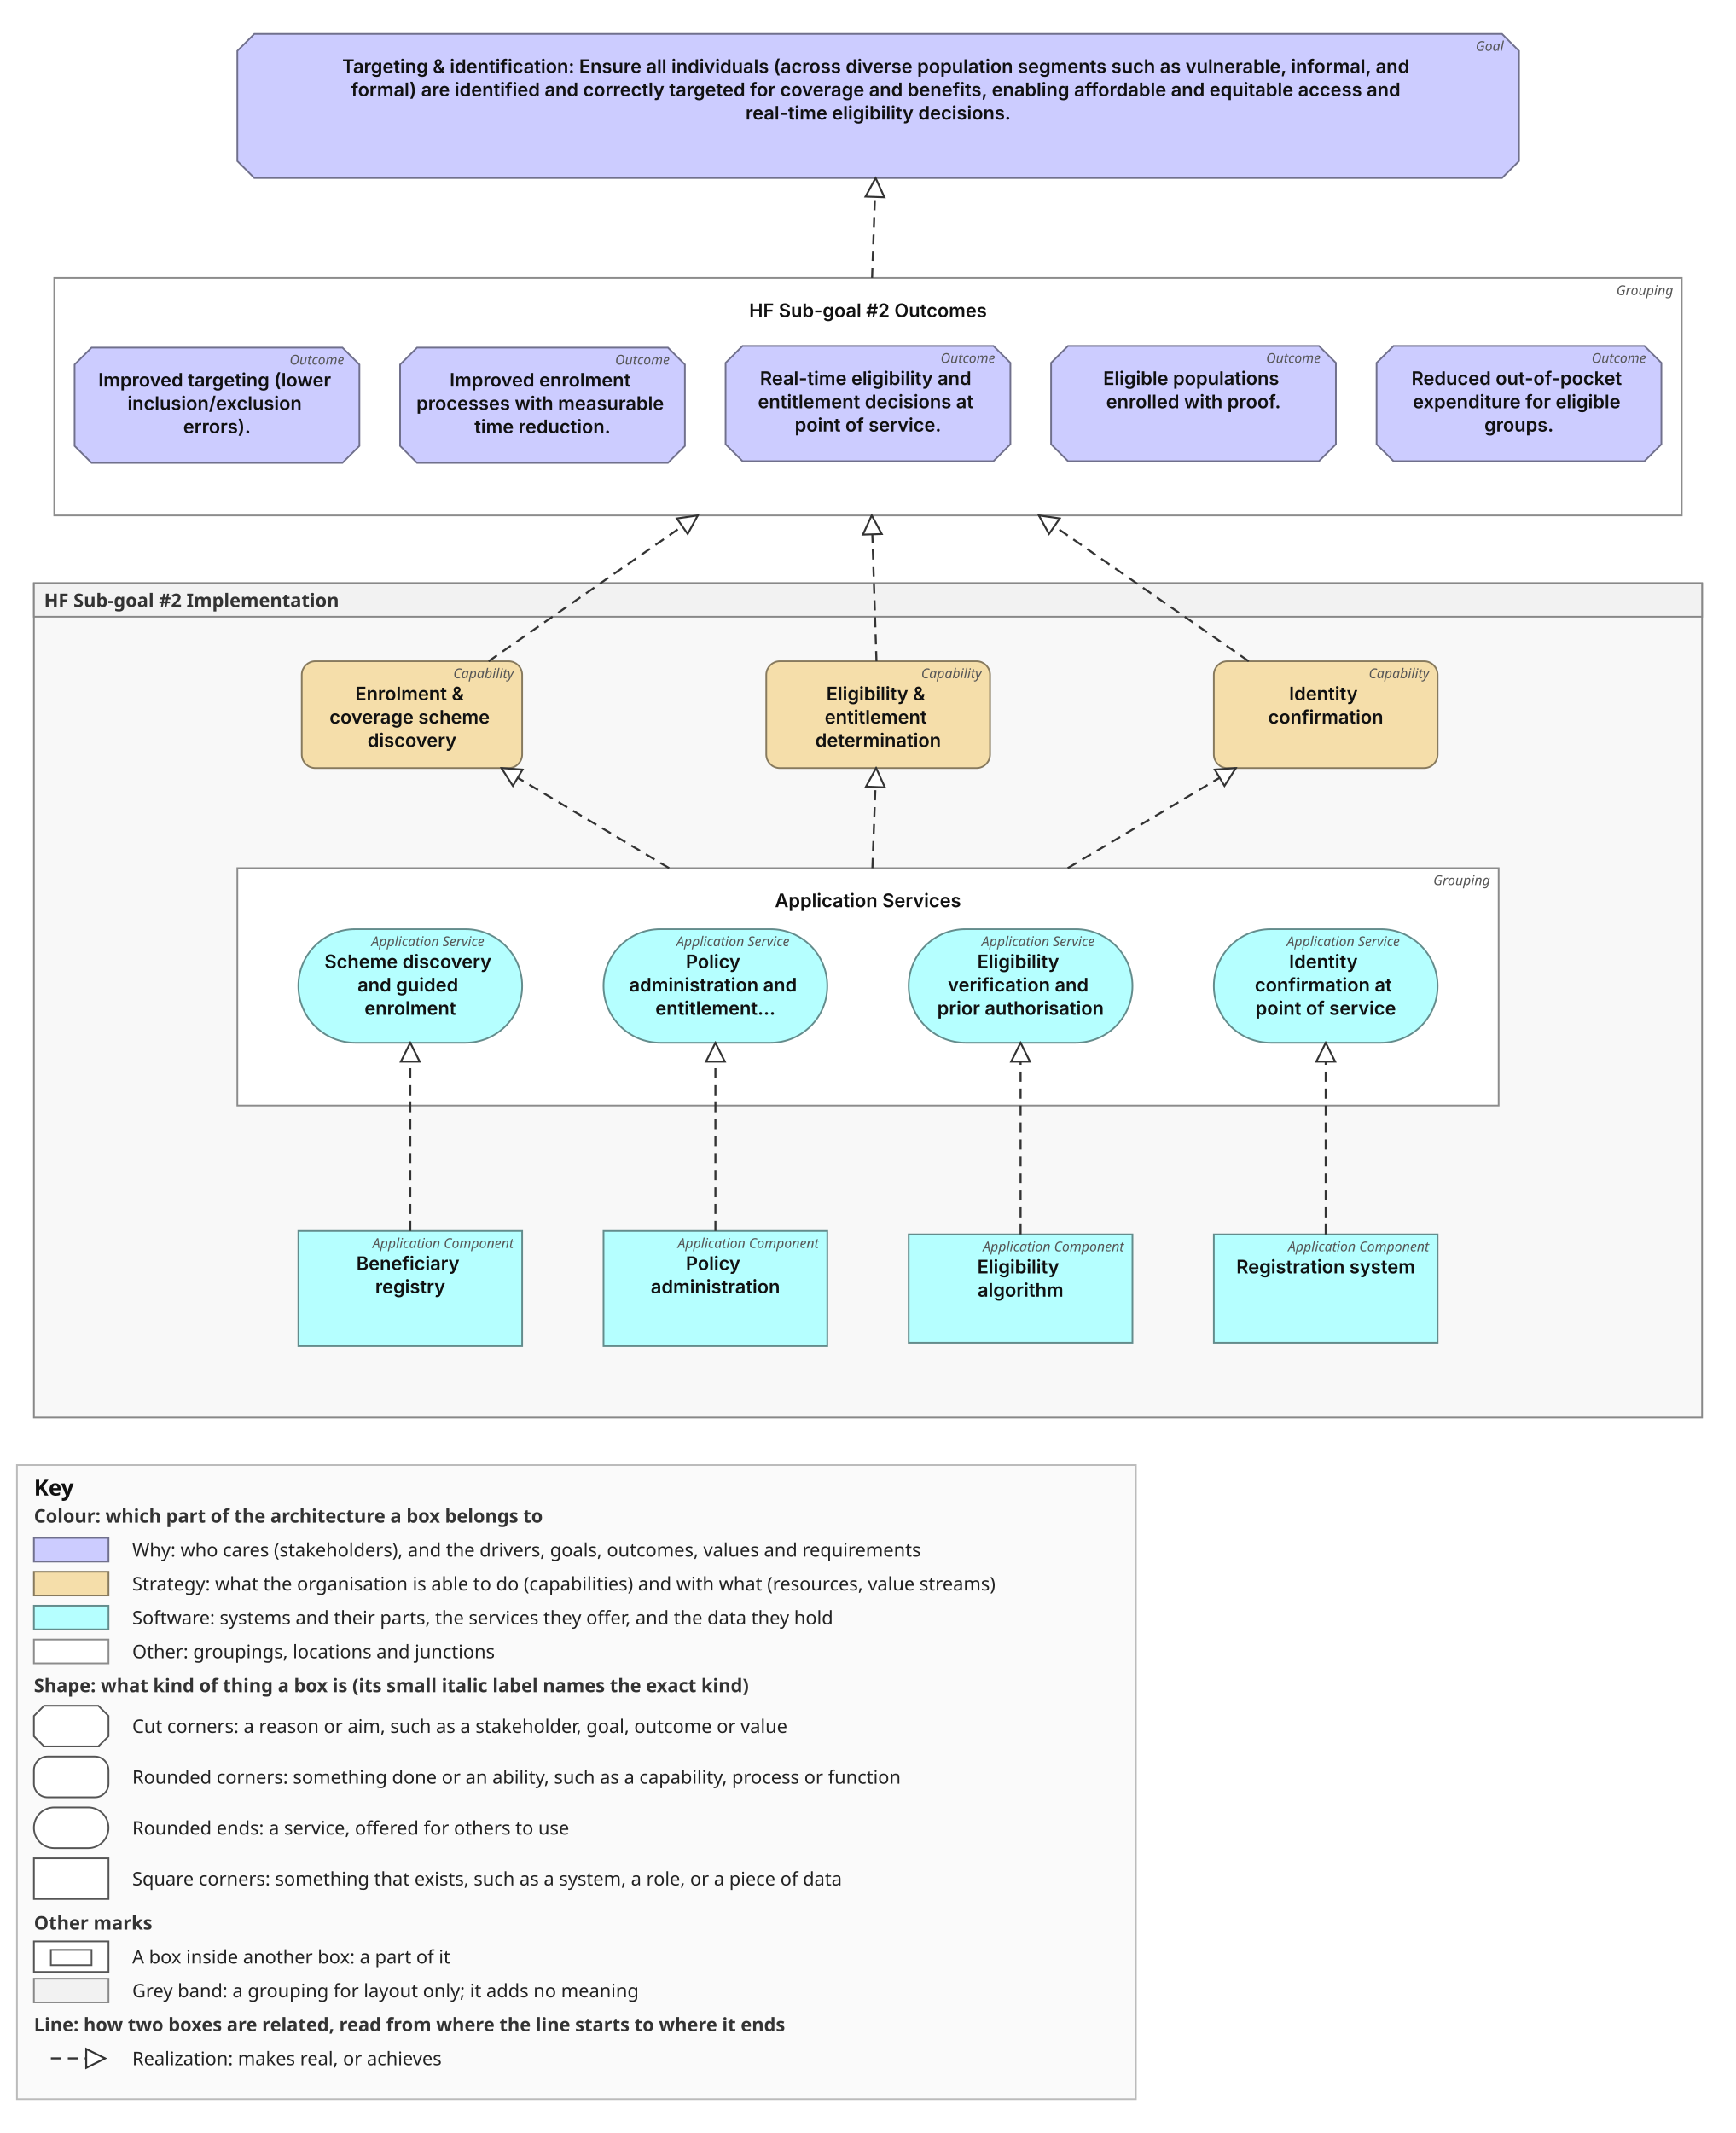
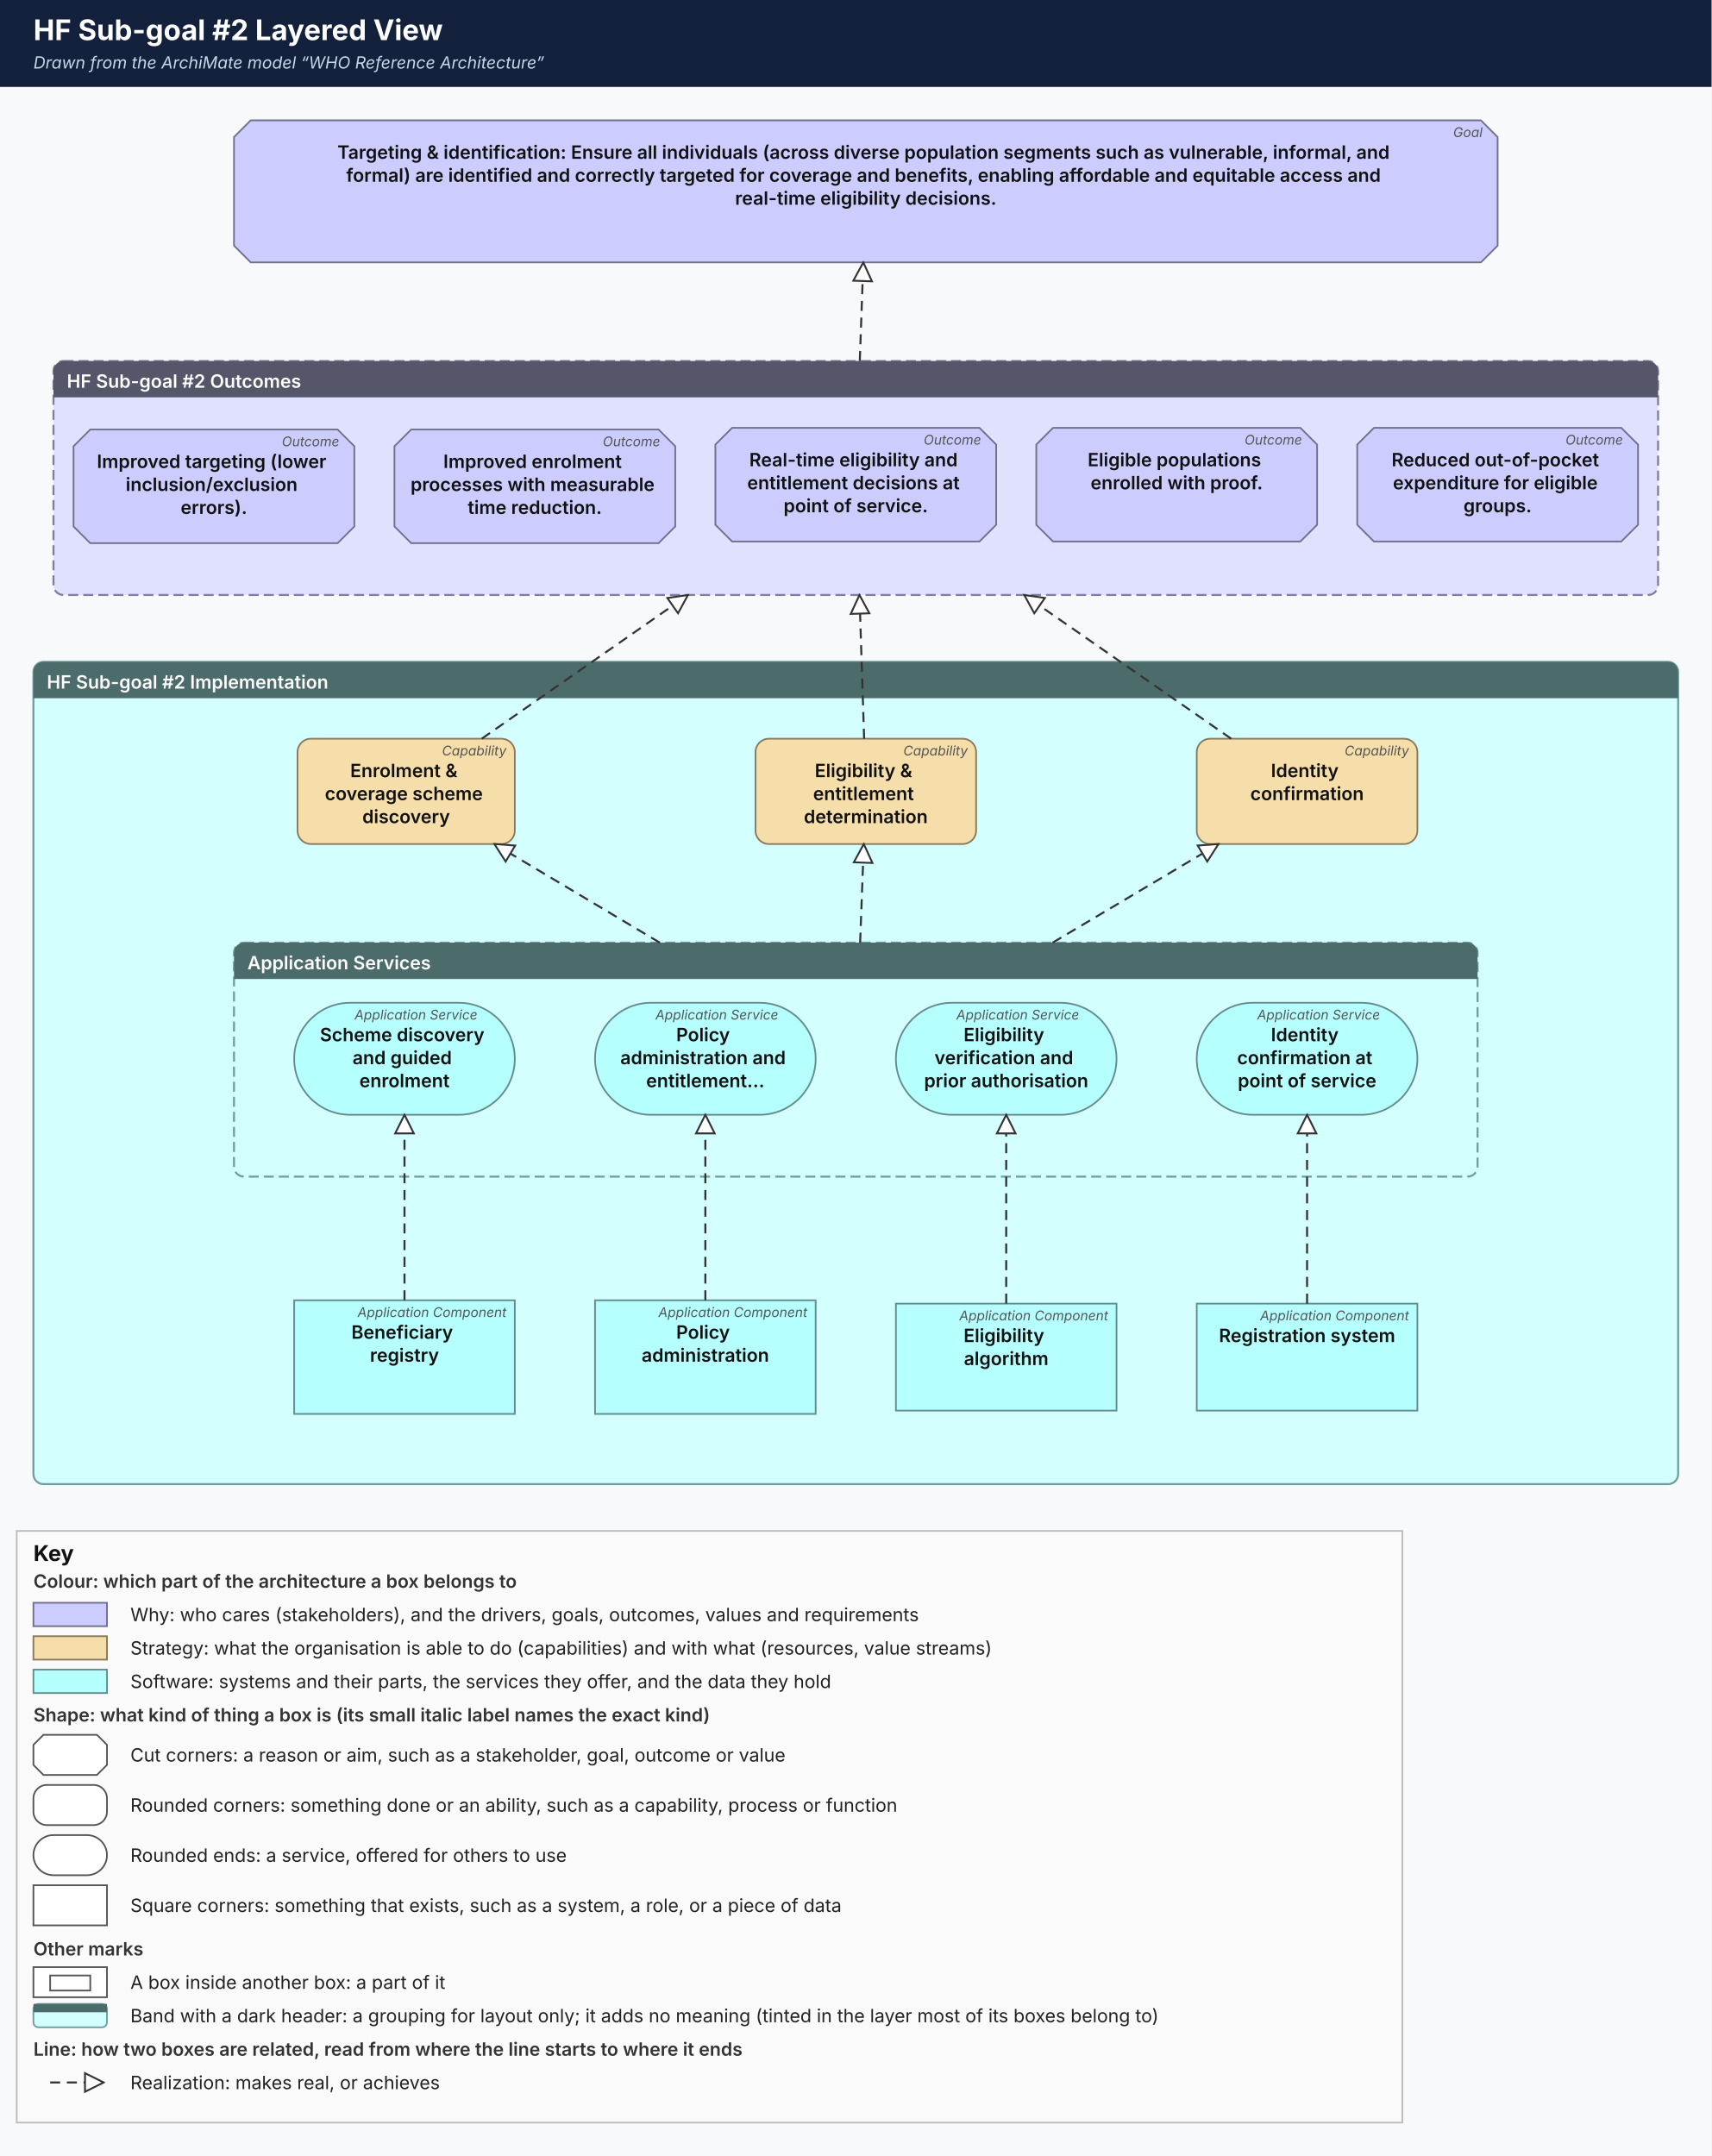
- <svg xmlns="http://www.w3.org/2000/svg" viewBox="28 28 1024 1258" width="1024" height="1258" role="img" aria-labelledby="av-title">
+ <svg xmlns="http://www.w3.org/2000/svg" viewBox="28 -24 1024 1290" width="1024" height="1290" role="img" aria-labelledby="av-title">
  <style>
- .av-name{font:600 11px system-ui,-apple-system,"Segoe UI",sans-serif;fill:#111}
- .av-type{font:italic 8px system-ui,sans-serif;fill:#555}
- .av-group{font:600 11px system-ui,sans-serif;fill:#333}
- .av-note{font:10px system-ui,sans-serif;fill:#222}
- .av-key{font:11px system-ui,sans-serif;fill:#222}
- .av-keyh{font:600 11px system-ui,sans-serif;fill:#333}
- .av-keyt{font:700 13px system-ui,sans-serif;fill:#111}
- .av-rel{font:9px system-ui,sans-serif;fill:#333;paint-order:stroke;stroke:#fff;stroke-width:3px}
+ .av-name{font:600 11px Inter, "Segoe UI", system-ui, -apple-system, Helvetica, Arial, sans-serif;fill:#111}
+ .av-type{font:italic 8px Inter, "Segoe UI", system-ui, -apple-system, Helvetica, Arial, sans-serif;fill:#555}
+ .av-group{font:600 11px Inter, "Segoe UI", system-ui, -apple-system, Helvetica, Arial, sans-serif;fill:#333}
+ .av-note{font:10px Inter, "Segoe UI", system-ui, -apple-system, Helvetica, Arial, sans-serif;fill:#222}
+ .av-key{font:11px Inter, "Segoe UI", system-ui, -apple-system, Helvetica, Arial, sans-serif;fill:#222}
+ .av-keyh{font:600 11px Inter, "Segoe UI", system-ui, -apple-system, Helvetica, Arial, sans-serif;fill:#333}
+ .av-keyt{font:700 13px Inter, "Segoe UI", system-ui, -apple-system, Helvetica, Arial, sans-serif;fill:#111}
+ .av-rel{font:9px Inter, "Segoe UI", system-ui, -apple-system, Helvetica, Arial, sans-serif;fill:#333;paint-order:stroke;stroke:#fff;stroke-width:3px}
a:hover rect,a:hover polygon,a:focus rect,a:focus polygon{stroke:#06c;stroke-width:2.5}
</style>
  <defs>
    <marker id="arrow-open" viewBox="0 0 12 12" refX="11" refY="6" markerWidth="11" markerHeight="11" orient="auto-start-reverse" markerUnits="userSpaceOnUse">
      <path d="M1 1 L11 6 L1 11" fill="none" stroke="#333" stroke-width="1.3" />
    </marker>
    <marker id="arrow-filled" viewBox="0 0 12 12" refX="11" refY="6" markerWidth="11" markerHeight="11" orient="auto-start-reverse" markerUnits="userSpaceOnUse">
      <path d="M1 1 L11 6 L1 11 Z" fill="#333" />
    </marker>
    <marker id="arrow-small" viewBox="0 0 10 10" refX="9" refY="5" markerWidth="8" markerHeight="8" orient="auto-start-reverse" markerUnits="userSpaceOnUse">
      <path d="M1 1 L9 5 L1 9" fill="none" stroke="#333" stroke-width="1.2" />
    </marker>
    <marker id="triangle-hollow" viewBox="0 0 14 14" refX="13" refY="7" markerWidth="13" markerHeight="13" orient="auto-start-reverse" markerUnits="userSpaceOnUse">
      <path d="M1 1 L13 7 L1 13 Z" fill="#fff" stroke="#333" stroke-width="1.2" />
    </marker>
    <marker id="diamond-filled" viewBox="0 0 16 10" refX="1" refY="5" markerWidth="16" markerHeight="10" orient="auto-start-reverse" markerUnits="userSpaceOnUse">
      <path d="M1 5 L8 1 L15 5 L8 9 Z" fill="#333" />
    </marker>
    <marker id="diamond-hollow" viewBox="0 0 16 10" refX="1" refY="5" markerWidth="16" markerHeight="10" orient="auto-start-reverse" markerUnits="userSpaceOnUse">
      <path d="M1 5 L8 1 L15 5 L8 9 Z" fill="#fff" stroke="#333" stroke-width="1.2" />
    </marker>
    <marker id="dot" viewBox="0 0 8 8" refX="4" refY="4" markerWidth="7" markerHeight="7" orient="auto" markerUnits="userSpaceOnUse">
      <circle cx="4" cy="4" r="3.2" fill="#333" />
    </marker>
    <pattern id="missing" width="8" height="8" patternUnits="userSpaceOnUse" patternTransform="rotate(45)">
      <rect width="8" height="8" fill="#fff" />
      <line x1="0" y1="0" x2="0" y2="8" stroke="#d33" stroke-width="2" />
    </pattern>
  </defs>
-   <rect x="28" y="28" width="1024" height="1258" fill="#fff" />
+   <rect x="28" y="-24" width="1024" height="1290" fill="#f8f9fb" />
+   <rect x="28" y="-24" width="1024" height="52" fill="#14213d" />
+   <text x="48" y="0" style="font:700 17px Inter, &quot;Segoe UI&quot;, system-ui, -apple-system, Helvetica, Arial, sans-serif;fill:#fff">HF Sub-goal #2 Layered View</text>
+   <text x="48" y="17" style="font:italic 10px Inter, &quot;Segoe UI&quot;, system-ui, -apple-system, Helvetica, Arial, sans-serif;fill:#c9d6e6">Drawn from the ArchiMate model “WHO Reference Architecture”</text>
  <a href="../../../en/dpi-h-ra/archimate/0.2.0-draft.2/elements/targeting-identification-ensure-all-individuals-across/" target="_top">
    <polygon points="178,48 914,48 924,58 924,123 914,133 178,133 168,123 168,58" fill="#ccccff" stroke="#70708c" stroke-width="1" />
    <text class="av-type" x="915" y="58" text-anchor="end">Goal</text>
    <text class="av-name" x="546" y="71" text-anchor="middle">
      <tspan x="546" dy="0">Targeting &amp; identification: Ensure all individuals (across diverse population segments such as vulnerable, informal, and</tspan>
      <tspan x="546" dy="13.75">formal) are identified and correctly targeted for coverage and benefits, enabling affordable and equitable access and</tspan>
      <tspan x="546" dy="13.75">real-time eligibility decisions.</tspan>
    </text>
  </a>
  <a href="../../../en/dpi-h-ra/archimate/0.2.0-draft.2/elements/hf-sub-goal-2-outcomes/" target="_top">
-     <rect x="60" y="192" width="960" height="140" fill="#ffffff" stroke="#8c8c8c" stroke-width="1" />
-     <text class="av-type" x="1015" y="202" text-anchor="end">Grouping</text>
-     <text class="av-name" x="540" y="215" text-anchor="middle">
-       <tspan x="540" dy="0">HF Sub-goal #2 Outcomes</tspan>
-     </text>
+     <rect x="60" y="192" width="960" height="140" rx="6" fill="#e0e0ff" stroke="#7e7e9e" stroke-width="1.2" stroke-dasharray="6 3" />
+     <path d="M60 198 a6 6 0 0 1 6 -6 h948 a6 6 0 0 1 6 6 v15.75 h-960 z" fill="#56566b" />
+     <text class="av-group" x="68" y="208" style="fill:#fff">HF Sub-goal #2 Outcomes</text>
  </a>
  <a href="../../../en/dpi-h-ra/archimate/0.2.0-draft.2/elements/improved-targeting-lower-inclusion-exclusion-errors/" target="_top">
    <polygon points="82,233 230,233 240,243 240,291 230,301 82,301 72,291 72,243" fill="#ccccff" stroke="#70708c" stroke-width="1" />
    <text class="av-type" x="231" y="243" text-anchor="end">Outcome</text>
    <text class="av-name" x="156" y="256" text-anchor="middle">
      <tspan x="156" dy="0">Improved targeting (lower</tspan>
      <tspan x="156" dy="13.75">inclusion/exclusion</tspan>
      <tspan x="156" dy="13.75">errors).</tspan>
    </text>
  </a>
  <a href="../../../en/dpi-h-ra/archimate/0.2.0-draft.2/elements/improved-enrolment-processes-with-measurable-time-reduction/" target="_top">
    <polygon points="274,233 422,233 432,243 432,291 422,301 274,301 264,291 264,243" fill="#ccccff" stroke="#70708c" stroke-width="1" />
    <text class="av-type" x="423" y="243" text-anchor="end">Outcome</text>
    <text class="av-name" x="348" y="256" text-anchor="middle">
      <tspan x="348" dy="0">Improved enrolment</tspan>
      <tspan x="348" dy="13.75">processes with measurable</tspan>
      <tspan x="348" dy="13.75">time reduction.</tspan>
    </text>
  </a>
  <a href="../../../en/dpi-h-ra/archimate/0.2.0-draft.2/elements/real-time-eligibility-and-entitlement-decisions-at-point-of/" target="_top">
    <polygon points="466,232 614,232 624,242 624,290 614,300 466,300 456,290 456,242" fill="#ccccff" stroke="#70708c" stroke-width="1" />
    <text class="av-type" x="615" y="242" text-anchor="end">Outcome</text>
    <text class="av-name" x="540" y="255" text-anchor="middle">
      <tspan x="540" dy="0">Real-time eligibility and</tspan>
      <tspan x="540" dy="13.75">entitlement decisions at</tspan>
      <tspan x="540" dy="13.75">point of service.</tspan>
    </text>
  </a>
  <a href="../../../en/dpi-h-ra/archimate/0.2.0-draft.2/elements/eligible-populations-enrolled-with-proof/" target="_top">
    <polygon points="658,232 806,232 816,242 816,290 806,300 658,300 648,290 648,242" fill="#ccccff" stroke="#70708c" stroke-width="1" />
    <text class="av-type" x="807" y="242" text-anchor="end">Outcome</text>
    <text class="av-name" x="732" y="255" text-anchor="middle">
      <tspan x="732" dy="0">Eligible populations</tspan>
      <tspan x="732" dy="13.75">enrolled with proof.</tspan>
    </text>
  </a>
  <a href="../../../en/dpi-h-ra/archimate/0.2.0-draft.2/elements/reduced-out-of-pocket-expenditure-for-eligible-groups/" target="_top">
    <polygon points="850,232 998,232 1008,242 1008,290 998,300 850,300 840,290 840,242" fill="#ccccff" stroke="#70708c" stroke-width="1" />
    <text class="av-type" x="999" y="242" text-anchor="end">Outcome</text>
    <text class="av-name" x="924" y="255" text-anchor="middle">
      <tspan x="924" dy="0">Reduced out-of-pocket</tspan>
      <tspan x="924" dy="13.75">expenditure for eligible</tspan>
      <tspan x="924" dy="13.75">groups.</tspan>
    </text>
  </a>
  <g class="av-g">
-     <rect x="48" y="372" width="984" height="492" fill="#f2f2f2" fill-opacity=".55" stroke="#888" />
-     <rect x="48" y="372" width="984" height="19.75" fill="#f2f2f2" stroke="#888" />
-     <text class="av-group" x="54" y="386">HF Sub-goal #2 Implementation</text>
+     <rect x="48" y="372" width="984" height="492" rx="6" fill="#d3ffff" stroke="#709e9e" stroke-width="1.2" />
+     <path d="M48 378 a6 6 0 0 1 6 -6 h972 a6 6 0 0 1 6 6 v15.75 h-984 z" fill="#4c6b6b" />
+     <text class="av-group" x="56" y="388" style="fill:#fff">HF Sub-goal #2 Implementation</text>
  </g>
  <a href="../../../en/dpi-h-ra/archimate/0.2.0-draft.2/elements/enrolment-coverage-scheme-discovery/" target="_top">
    <rect x="206" y="418" width="130" height="63" rx="8" fill="#f5deaa" stroke="#877a5e" stroke-width="1" />
    <text class="av-type" x="331" y="428" text-anchor="end">Capability</text>
    <text class="av-name" x="271" y="441" text-anchor="middle">
      <tspan x="271" dy="0">Enrolment &amp;</tspan>
      <tspan x="271" dy="13.75">coverage scheme</tspan>
      <tspan x="271" dy="13.75">discovery</tspan>
    </text>
  </a>
  <a href="../../../en/dpi-h-ra/archimate/0.2.0-draft.2/elements/eligibility-entitlement-determination/" target="_top">
    <rect x="480" y="418" width="132" height="63" rx="8" fill="#f5deaa" stroke="#877a5e" stroke-width="1" />
    <text class="av-type" x="607" y="428" text-anchor="end">Capability</text>
    <text class="av-name" x="546" y="441" text-anchor="middle">
      <tspan x="546" dy="0">Eligibility &amp;</tspan>
      <tspan x="546" dy="13.75">entitlement</tspan>
      <tspan x="546" dy="13.75">determination</tspan>
    </text>
  </a>
  <a href="../../../en/dpi-h-ra/archimate/0.2.0-draft.2/elements/identity-confirmation/" target="_top">
    <rect x="744" y="418" width="132" height="63" rx="8" fill="#f5deaa" stroke="#877a5e" stroke-width="1" />
    <text class="av-type" x="871" y="428" text-anchor="end">Capability</text>
    <text class="av-name" x="810" y="441" text-anchor="middle">
      <tspan x="810" dy="0">Identity</tspan>
      <tspan x="810" dy="13.75">confirmation</tspan>
    </text>
  </a>
  <a href="../../../en/dpi-h-ra/archimate/0.2.0-draft.2/elements/application-services-7589/" target="_top">
-     <rect x="168" y="540" width="744" height="140" fill="#ffffff" stroke="#8c8c8c" stroke-width="1" />
-     <text class="av-type" x="907" y="550" text-anchor="end">Grouping</text>
-     <text class="av-name" x="540" y="563" text-anchor="middle">
-       <tspan x="540" dy="0">Application Services</tspan>
-     </text>
+     <rect x="168" y="540" width="744" height="140" rx="6" fill="#d3ffff" stroke="#709e9e" stroke-width="1.2" stroke-dasharray="6 3" />
+     <path d="M168 546 a6 6 0 0 1 6 -6 h732 a6 6 0 0 1 6 6 v15.75 h-744 z" fill="#4c6b6b" />
+     <text class="av-group" x="176" y="556" style="fill:#fff">Application Services</text>
  </a>
  <a href="../../../en/dpi-h-ra/archimate/0.2.0-draft.2/elements/scheme-discovery-and-guided-enrolment/" target="_top">
    <rect x="204" y="576" width="132" height="67" rx="33.5" fill="#b5ffff" stroke="#648c8c" stroke-width="1" />
    <text class="av-type" x="313.667" y="586" text-anchor="end">Application Service</text>
    <text class="av-name" x="270" y="599" text-anchor="middle">
      <tspan x="270" dy="0">Scheme discovery</tspan>
      <tspan x="270" dy="13.75">and guided</tspan>
      <tspan x="270" dy="13.75">enrolment</tspan>
    </text>
  </a>
  <a href="../../../en/dpi-h-ra/archimate/0.2.0-draft.2/elements/policy-administration-and-entitlement-management/" target="_top">
    <rect x="384" y="576" width="132" height="67" rx="33.5" fill="#b5ffff" stroke="#648c8c" stroke-width="1" />
    <text class="av-type" x="493.667" y="586" text-anchor="end">Application Service</text>
    <text class="av-name" x="450" y="599" text-anchor="middle">
      <tspan x="450" dy="0">Policy</tspan>
      <tspan x="450" dy="13.75">administration and</tspan>
      <tspan x="450" dy="13.75">entitlement…</tspan>
    </text>
  </a>
  <a href="../../../en/dpi-h-ra/archimate/0.2.0-draft.2/elements/eligibility-verification-and-prior-authorisation/" target="_top">
    <rect x="564" y="576" width="132" height="67" rx="33.5" fill="#b5ffff" stroke="#648c8c" stroke-width="1" />
    <text class="av-type" x="673.667" y="586" text-anchor="end">Application Service</text>
    <text class="av-name" x="630" y="599" text-anchor="middle">
      <tspan x="630" dy="0">Eligibility</tspan>
      <tspan x="630" dy="13.75">verification and</tspan>
      <tspan x="630" dy="13.75">prior authorisation</tspan>
    </text>
  </a>
  <a href="../../../en/dpi-h-ra/archimate/0.2.0-draft.2/elements/identity-confirmation-at-point-of-service/" target="_top">
    <rect x="744" y="576" width="132" height="67" rx="33.5" fill="#b5ffff" stroke="#648c8c" stroke-width="1" />
    <text class="av-type" x="853.667" y="586" text-anchor="end">Application Service</text>
    <text class="av-name" x="810" y="599" text-anchor="middle">
      <tspan x="810" dy="0">Identity</tspan>
      <tspan x="810" dy="13.75">confirmation at</tspan>
      <tspan x="810" dy="13.75">point of service</tspan>
    </text>
  </a>
  <a href="../../../en/dpi-h-ra/archimate/0.2.0-draft.2/elements/beneficiary-registry/" target="_top">
    <rect x="204" y="754" width="132" height="68" fill="#b5ffff" stroke="#648c8c" stroke-width="1" />
    <text class="av-type" x="331" y="764" text-anchor="end">Application Component</text>
    <text class="av-name" x="270" y="777" text-anchor="middle">
      <tspan x="270" dy="0">Beneficiary</tspan>
      <tspan x="270" dy="13.75">registry</tspan>
    </text>
  </a>
  <a href="../../../en/dpi-h-ra/archimate/0.2.0-draft.2/elements/policy-administration/" target="_top">
    <rect x="384" y="754" width="132" height="68" fill="#b5ffff" stroke="#648c8c" stroke-width="1" />
    <text class="av-type" x="511" y="764" text-anchor="end">Application Component</text>
    <text class="av-name" x="450" y="777" text-anchor="middle">
      <tspan x="450" dy="0">Policy</tspan>
      <tspan x="450" dy="13.75">administration</tspan>
    </text>
  </a>
  <a href="../../../en/dpi-h-ra/archimate/0.2.0-draft.2/elements/registration-system/" target="_top">
    <rect x="744" y="756" width="132" height="64" fill="#b5ffff" stroke="#648c8c" stroke-width="1" />
    <text class="av-type" x="871" y="766" text-anchor="end">Application Component</text>
    <text class="av-name" x="810" y="779" text-anchor="middle">
      <tspan x="810" dy="0">Registration system</tspan>
    </text>
  </a>
  <a href="../../../en/dpi-h-ra/archimate/0.2.0-draft.2/elements/eligibility-algorithm/" target="_top">
    <rect x="564" y="756" width="132" height="64" fill="#b5ffff" stroke="#648c8c" stroke-width="1" />
    <text class="av-type" x="691" y="766" text-anchor="end">Application Component</text>
    <text class="av-name" x="630" y="779" text-anchor="middle">
      <tspan x="630" dy="0">Eligibility</tspan>
      <tspan x="630" dy="13.75">algorithm</tspan>
    </text>
  </a>
  <a href="../../../en/dpi-h-ra/archimate/0.2.0-draft.2/relationships/id-5fe55ca4d3c841f39bb782653e0b37a4/" target="_top">
    <path d="M542.4 192 L544.5 133" fill="none" stroke="#333" stroke-width="1.2" stroke-dasharray="6 4" marker-end="url(#triangle-hollow)" />
    <path d="M542.4 192 L544.5 133" fill="none" stroke="transparent" stroke-width="8" />
  </a>
  <a href="../../../en/dpi-h-ra/archimate/0.2.0-draft.2/relationships/id-2b285b9b89b34dabb72fa7b6aa31adc3/" target="_top">
    <path d="M316.2 418 L439.6 332" fill="none" stroke="#333" stroke-width="1.2" stroke-dasharray="6 4" marker-end="url(#triangle-hollow)" />
    <path d="M316.2 418 L439.6 332" fill="none" stroke="transparent" stroke-width="8" />
  </a>
  <a href="../../../en/dpi-h-ra/archimate/0.2.0-draft.2/relationships/id-7114bf9b8070425f849fc56b9efdff88/" target="_top">
    <path d="M545 418 L542.2 332" fill="none" stroke="#333" stroke-width="1.2" stroke-dasharray="6 4" marker-end="url(#triangle-hollow)" />
    <path d="M545 418 L542.2 332" fill="none" stroke="transparent" stroke-width="8" />
  </a>
  <a href="../../../en/dpi-h-ra/archimate/0.2.0-draft.2/relationships/id-38ab80f2b920468a9a0fb9476f814a32/" target="_top">
    <path d="M764.6 418 L640.8 332" fill="none" stroke="#333" stroke-width="1.2" stroke-dasharray="6 4" marker-end="url(#triangle-hollow)" />
    <path d="M764.6 418 L640.8 332" fill="none" stroke="transparent" stroke-width="8" />
  </a>
  <a href="../../../en/dpi-h-ra/archimate/0.2.0-draft.2/relationships/id-794b5564286743419261ab3c64f9ecc2/" target="_top">
    <path d="M422.7 540 L323.8 481" fill="none" stroke="#333" stroke-width="1.2" stroke-dasharray="6 4" marker-end="url(#triangle-hollow)" />
    <path d="M422.7 540 L323.8 481" fill="none" stroke="transparent" stroke-width="8" />
  </a>
  <a href="../../../en/dpi-h-ra/archimate/0.2.0-draft.2/relationships/id-22e42ea4bb424a3f9511f856a2ce0807/" target="_top">
    <path d="M542.6 540 L544.8 481" fill="none" stroke="#333" stroke-width="1.2" stroke-dasharray="6 4" marker-end="url(#triangle-hollow)" />
    <path d="M542.6 540 L544.8 481" fill="none" stroke="transparent" stroke-width="8" />
  </a>
  <a href="../../../en/dpi-h-ra/archimate/0.2.0-draft.2/relationships/id-b682ddfcdb0d4b3695a302f2b9cb9636/" target="_top">
    <path d="M657.8 540 L757 481" fill="none" stroke="#333" stroke-width="1.2" stroke-dasharray="6 4" marker-end="url(#triangle-hollow)" />
    <path d="M657.8 540 L757 481" fill="none" stroke="transparent" stroke-width="8" />
  </a>
  <a href="../../../en/dpi-h-ra/archimate/0.2.0-draft.2/relationships/id-01f57241afde48e1b6f4399a05b3d897/" target="_top">
    <path d="M270 754 L270 643" fill="none" stroke="#333" stroke-width="1.2" stroke-dasharray="6 4" marker-end="url(#triangle-hollow)" />
    <path d="M270 754 L270 643" fill="none" stroke="transparent" stroke-width="8" />
  </a>
  <a href="../../../en/dpi-h-ra/archimate/0.2.0-draft.2/relationships/id-ee70fb292d6f4ee0834865ea7c2e48bb/" target="_top">
    <path d="M450 754 L450 643" fill="none" stroke="#333" stroke-width="1.2" stroke-dasharray="6 4" marker-end="url(#triangle-hollow)" />
    <path d="M450 754 L450 643" fill="none" stroke="transparent" stroke-width="8" />
  </a>
  <a href="../../../en/dpi-h-ra/archimate/0.2.0-draft.2/relationships/id-4fa4d71a5fdf42cfa9d3f87128feb491/" target="_top">
    <path d="M810 756 L810 643" fill="none" stroke="#333" stroke-width="1.2" stroke-dasharray="6 4" marker-end="url(#triangle-hollow)" />
    <path d="M810 756 L810 643" fill="none" stroke="transparent" stroke-width="8" />
  </a>
  <a href="../../../en/dpi-h-ra/archimate/0.2.0-draft.2/relationships/id-3fe66a79f20645279c8945a9d5c8e4cb/" target="_top">
    <path d="M630 756 L630 643" fill="none" stroke="#333" stroke-width="1.2" stroke-dasharray="6 4" marker-end="url(#triangle-hollow)" />
    <path d="M630 756 L630 643" fill="none" stroke="transparent" stroke-width="8" />
  </a>
  <g class="av-legend">
-     <rect x="38" y="892" width="660" height="374" fill="#fafafa" stroke="#bbb" />
+     <rect x="38" y="892" width="829" height="354" fill="#fafafa" stroke="#bbb" />
    <text class="av-keyt" x="48" y="910">Key</text>
    <text class="av-keyh" x="48" y="926">Colour: which part of the architecture a box belongs to</text>
    <rect x="48" y="935" width="44" height="14" fill="#ccccff" stroke="#70708c" />
    <text class="av-key" x="106" y="946">Why: who cares (stakeholders), and the drivers, goals, outcomes, values and requirements</text>
    <rect x="48" y="955" width="44" height="14" fill="#f5deaa" stroke="#877a5e" />
    <text class="av-key" x="106" y="966">Strategy: what the organisation is able to do (capabilities) and with what (resources, value streams)</text>
    <rect x="48" y="975" width="44" height="14" fill="#b5ffff" stroke="#648c8c" />
    <text class="av-key" x="106" y="986">Software: systems and their parts, the services they offer, and the data they hold</text>
-     <rect x="48" y="995" width="44" height="14" fill="#ffffff" stroke="#8c8c8c" />
-     <text class="av-key" x="106" y="1006">Other: groupings, locations and junctions</text>
-     <text class="av-keyh" x="48" y="1026">Shape: what kind of thing a box is (its small italic label names the exact kind)</text>
-     <polygon points="54,1034 86,1034 92,1040 92,1052 86,1058 54,1058 48,1052 48,1040" fill="#fff" stroke="#555" />
-     <text class="av-key" x="106" y="1050">Cut corners: a reason or aim, such as a stakeholder, goal, outcome or value</text>
-     <rect x="48" y="1064" width="44" height="24" rx="8" fill="#fff" stroke="#555" />
-     <text class="av-key" x="106" y="1080">Rounded corners: something done or an ability, such as a capability, process or function</text>
-     <rect x="48" y="1094" width="44" height="24" rx="12" fill="#fff" stroke="#555" />
-     <text class="av-key" x="106" y="1110">Rounded ends: a service, offered for others to use</text>
-     <rect x="48" y="1124" width="44" height="24" fill="#fff" stroke="#555" />
-     <text class="av-key" x="106" y="1140">Square corners: something that exists, such as a system, a role, or a piece of data</text>
-     <text class="av-keyh" x="48" y="1166">Other marks</text>
-     <rect x="48" y="1173" width="44" height="18" fill="#fff" stroke="#555" />
-     <rect x="58" y="1178" width="24" height="9" fill="#fff" stroke="#555" />
-     <text class="av-key" x="106" y="1186">A box inside another box: a part of it</text>
-     <rect x="48" y="1195" width="44" height="14" fill="#f2f2f2" stroke="#888" />
-     <text class="av-key" x="106" y="1206">Grey band: a grouping for layout only; it adds no meaning</text>
-     <text class="av-keyh" x="48" y="1226">Line: how two boxes are related, read from where the line starts to where it ends</text>
-     <path d="M58 1242 L90 1242" fill="none" stroke="#333" stroke-width="1.2" stroke-dasharray="6 4" marker-end="url(#triangle-hollow)" />
-     <text class="av-key" x="106" y="1246">Realization: makes real, or achieves</text>
+     <text class="av-keyh" x="48" y="1006">Shape: what kind of thing a box is (its small italic label names the exact kind)</text>
+     <polygon points="54,1014 86,1014 92,1020 92,1032 86,1038 54,1038 48,1032 48,1020" fill="#fff" stroke="#555" />
+     <text class="av-key" x="106" y="1030">Cut corners: a reason or aim, such as a stakeholder, goal, outcome or value</text>
+     <rect x="48" y="1044" width="44" height="24" rx="8" fill="#fff" stroke="#555" />
+     <text class="av-key" x="106" y="1060">Rounded corners: something done or an ability, such as a capability, process or function</text>
+     <rect x="48" y="1074" width="44" height="24" rx="12" fill="#fff" stroke="#555" />
+     <text class="av-key" x="106" y="1090">Rounded ends: a service, offered for others to use</text>
+     <rect x="48" y="1104" width="44" height="24" fill="#fff" stroke="#555" />
+     <text class="av-key" x="106" y="1120">Square corners: something that exists, such as a system, a role, or a piece of data</text>
+     <text class="av-keyh" x="48" y="1146">Other marks</text>
+     <rect x="48" y="1153" width="44" height="18" fill="#fff" stroke="#555" />
+     <rect x="58" y="1158" width="24" height="9" fill="#fff" stroke="#555" />
+     <text class="av-key" x="106" y="1166">A box inside another box: a part of it</text>
+     <rect x="48" y="1175" width="44" height="14" rx="3" fill="#d3ffff" stroke="#709e9e" />
+     <rect x="48" y="1175" width="44" height="5" fill="#4c6b6b" />
+     <text class="av-key" x="106" y="1186">Band with a dark header: a grouping for layout only; it adds no meaning (tinted in the layer most of its boxes belong to)</text>
+     <text class="av-keyh" x="48" y="1206">Line: how two boxes are related, read from where the line starts to where it ends</text>
+     <path d="M58 1222 L90 1222" fill="none" stroke="#333" stroke-width="1.2" stroke-dasharray="6 4" marker-end="url(#triangle-hollow)" />
+     <text class="av-key" x="106" y="1226">Realization: makes real, or achieves</text>
  </g>
</svg>
